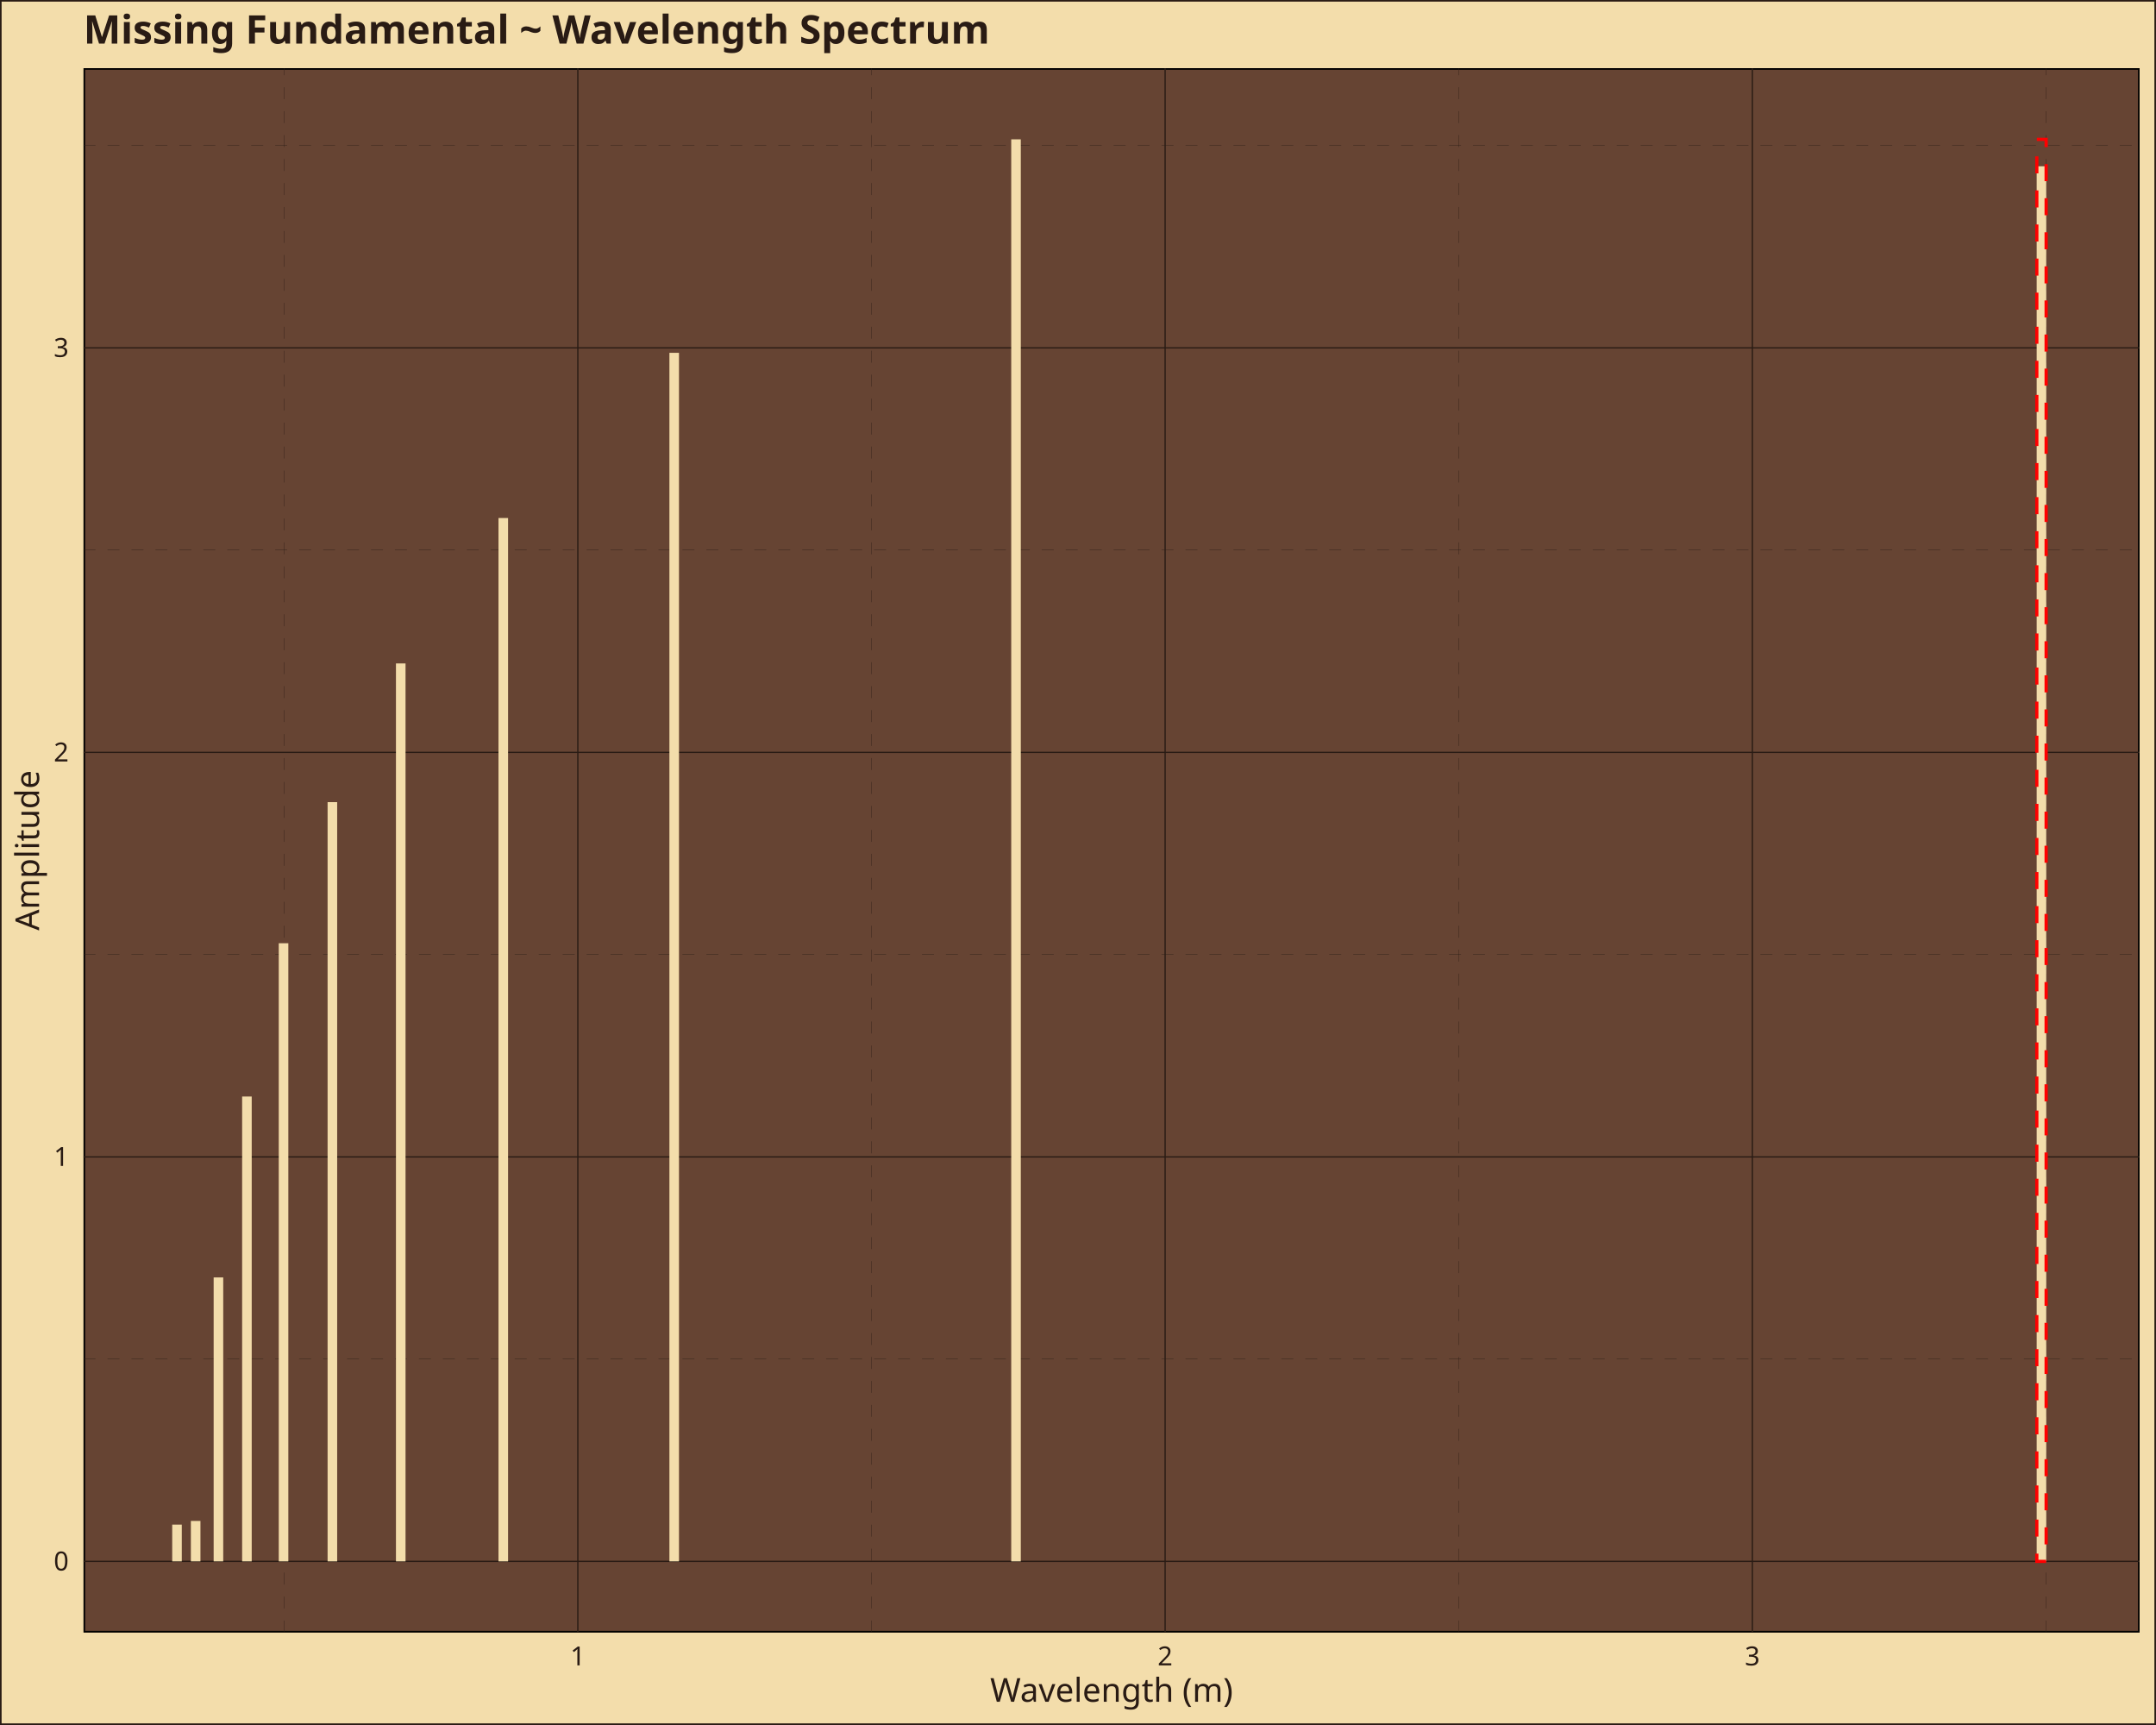
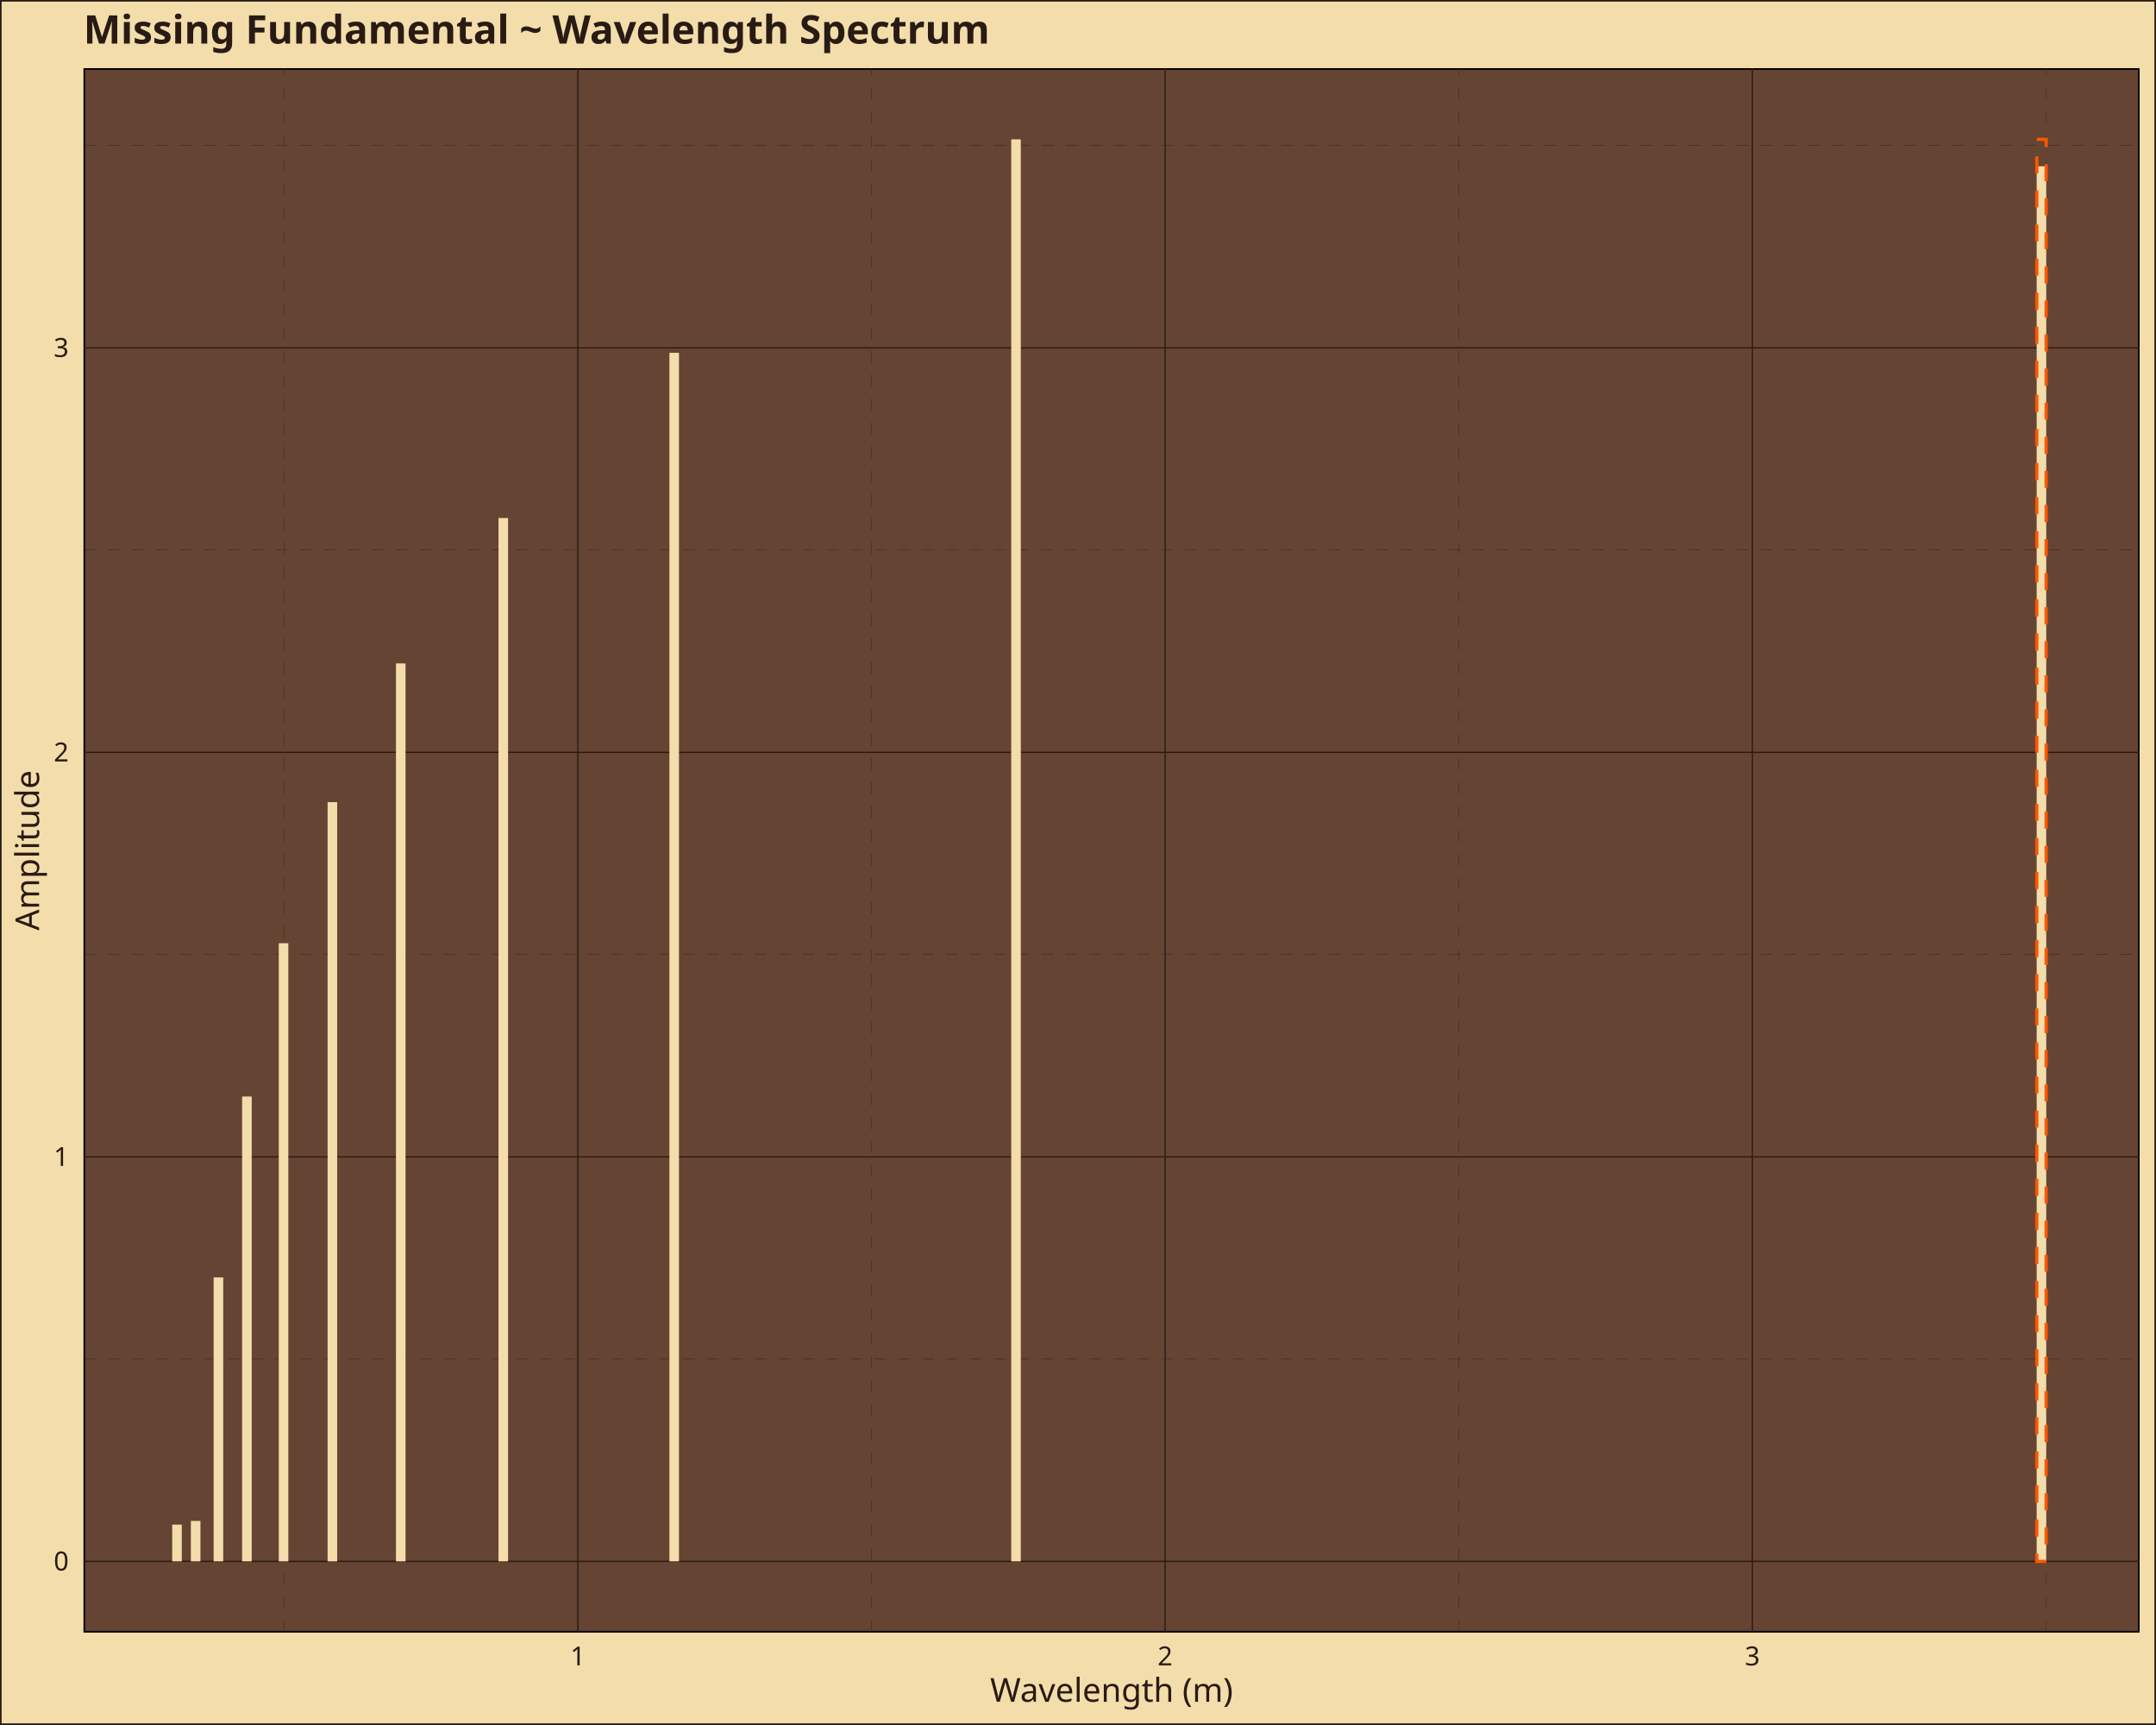
<svg xmlns="http://www.w3.org/2000/svg" class="svglite" data-engine-version="2.0" width="720.00pt" height="576.00pt" viewBox="0 0 720.00 576.00">
  <defs>
    <style type="text/css">
    .svglite line, .svglite polyline, .svglite polygon, .svglite path, .svglite rect, .svglite circle {
      fill: none;
      stroke: #000000;
      stroke-linecap: round;
      stroke-linejoin: round;
      stroke-miterlimit: 10.00;
    }
  </style>
  </defs>
  <rect width="100%" height="100%" style="stroke: none; fill: #FFFFFF;" />
  <defs>
    <clipPath id="cpMC4wMHw3MjAuMDB8MC4wMHw1NzYuMDA=">
      <rect x="0.00" y="0.00" width="720.00" height="576.00" />
    </clipPath>
  </defs>
  <g clip-path="url(#cpMC4wMHw3MjAuMDB8MC4wMHw1NzYuMDA=)">
    <rect x="0.00" y="0.00" width="720.00" height="576.00" style="stroke-width: 1.07; stroke: #291B14; fill: #F3DDAB;" />
  </g>
  <defs>
    <clipPath id="cpMjcuOTB8NzE0LjUyfDIyLjc4fDU0NS4xMQ==">
      <rect x="27.90" y="22.78" width="686.62" height="522.33" />
    </clipPath>
  </defs>
  <g clip-path="url(#cpMjcuOTB8NzE0LjUyfDIyLjc4fDU0NS4xMQ==)">
    <rect x="27.90" y="22.78" width="686.62" height="522.33" style="stroke-width: 1.07; fill: #664433;" />
    <polyline points="27.90,453.83 714.52,453.83 " style="stroke-width: 0.11; stroke: #291B14; stroke-dasharray: 4.00,4.00; stroke-linecap: butt;" />
    <polyline points="27.90,318.76 714.52,318.76 " style="stroke-width: 0.11; stroke: #291B14; stroke-dasharray: 4.00,4.00; stroke-linecap: butt;" />
    <polyline points="27.90,183.69 714.52,183.69 " style="stroke-width: 0.11; stroke: #291B14; stroke-dasharray: 4.00,4.00; stroke-linecap: butt;" />
    <polyline points="27.90,48.62 714.52,48.62 " style="stroke-width: 0.11; stroke: #291B14; stroke-dasharray: 4.00,4.00; stroke-linecap: butt;" />
    <polyline points="94.91,545.11 94.91,22.78 " style="stroke-width: 0.11; stroke: #291B14; stroke-dasharray: 4.00,4.00; stroke-linecap: butt;" />
    <polyline points="291.03,545.11 291.03,22.78 " style="stroke-width: 0.11; stroke: #291B14; stroke-dasharray: 4.00,4.00; stroke-linecap: butt;" />
    <polyline points="487.15,545.11 487.15,22.78 " style="stroke-width: 0.11; stroke: #291B14; stroke-dasharray: 4.00,4.00; stroke-linecap: butt;" />
    <polyline points="683.27,545.11 683.27,22.78 " style="stroke-width: 0.11; stroke: #291B14; stroke-dasharray: 4.00,4.00; stroke-linecap: butt;" />
    <polyline points="27.90,521.37 714.52,521.37 " style="stroke-width: 0.43; stroke: #291B14; stroke-linecap: butt;" />
    <polyline points="27.90,386.30 714.52,386.30 " style="stroke-width: 0.43; stroke: #291B14; stroke-linecap: butt;" />
    <polyline points="27.90,251.23 714.52,251.23 " style="stroke-width: 0.43; stroke: #291B14; stroke-linecap: butt;" />
    <polyline points="27.90,116.16 714.52,116.16 " style="stroke-width: 0.43; stroke: #291B14; stroke-linecap: butt;" />
    <polyline points="192.97,545.11 192.97,22.78 " style="stroke-width: 0.43; stroke: #291B14; stroke-linecap: butt;" />
    <polyline points="389.09,545.11 389.09,22.78 " style="stroke-width: 0.43; stroke: #291B14; stroke-linecap: butt;" />
    <polyline points="585.21,545.11 585.21,22.78 " style="stroke-width: 0.43; stroke: #291B14; stroke-linecap: butt;" />
    <line x1="59.11" y1="509.09" x2="59.11" y2="521.37" style="stroke-width: 3.20; stroke: #F3DDAB; stroke-linecap: butt;" />
    <line x1="65.34" y1="507.86" x2="65.34" y2="521.37" style="stroke-width: 3.20; stroke: #F3DDAB; stroke-linecap: butt;" />
    <line x1="72.95" y1="426.55" x2="72.95" y2="521.37" style="stroke-width: 3.20; stroke: #F3DDAB; stroke-linecap: butt;" />
    <line x1="82.46" y1="366.14" x2="82.46" y2="521.37" style="stroke-width: 3.20; stroke: #F3DDAB; stroke-linecap: butt;" />
    <line x1="94.69" y1="314.95" x2="94.69" y2="521.37" style="stroke-width: 3.20; stroke: #F3DDAB; stroke-linecap: butt;" />
    <line x1="111.00" y1="267.84" x2="111.00" y2="521.37" style="stroke-width: 3.20; stroke: #F3DDAB; stroke-linecap: butt;" />
    <line x1="133.83" y1="221.53" x2="133.83" y2="521.37" style="stroke-width: 3.20; stroke: #F3DDAB; stroke-linecap: butt;" />
    <line x1="168.07" y1="172.97" x2="168.07" y2="521.37" style="stroke-width: 3.20; stroke: #F3DDAB; stroke-linecap: butt;" />
    <line x1="225.15" y1="117.81" x2="225.15" y2="521.37" style="stroke-width: 3.20; stroke: #F3DDAB; stroke-linecap: butt;" />
    <line x1="339.30" y1="46.53" x2="339.30" y2="521.37" style="stroke-width: 3.20; stroke: #F3DDAB; stroke-linecap: butt;" />
    <line x1="681.75" y1="55.53" x2="681.75" y2="521.37" style="stroke-width: 3.20; stroke: #F3DDAB; stroke-linecap: butt;" />
-     <rect x="680.20" y="46.53" width="3.11" height="474.84" style="stroke-width: 1.07; stroke: #FF0000; stroke-dasharray: 5.69,5.69; stroke-linecap: butt; stroke-linejoin: miter;" />
+     <rect x="680.20" y="46.53" width="3.11" height="474.84" style="stroke-width: 1.07; stroke: #FF5500; stroke-dasharray: 5.69,5.69; stroke-linecap: butt; stroke-linejoin: miter;" />
  </g>
  <g clip-path="url(#cpMC4wMHw3MjAuMDB8MC4wMHw1NzYuMDA=)">
    <text x="22.97" y="524.40" text-anchor="end" style="font-size: 8.80px; fill: #291B14; font-family: sans;" textLength="4.89px" lengthAdjust="spacingAndGlyphs">0</text>
    <text x="22.97" y="389.33" text-anchor="end" style="font-size: 8.80px; fill: #291B14; font-family: sans;" textLength="4.89px" lengthAdjust="spacingAndGlyphs">1</text>
    <text x="22.97" y="254.26" text-anchor="end" style="font-size: 8.80px; fill: #291B14; font-family: sans;" textLength="4.89px" lengthAdjust="spacingAndGlyphs">2</text>
    <text x="22.97" y="119.18" text-anchor="end" style="font-size: 8.80px; fill: #291B14; font-family: sans;" textLength="4.89px" lengthAdjust="spacingAndGlyphs">3</text>
    <text x="192.97" y="556.10" text-anchor="middle" style="font-size: 8.80px; fill: #291B14; font-family: sans;" textLength="4.89px" lengthAdjust="spacingAndGlyphs">1</text>
    <text x="389.09" y="556.10" text-anchor="middle" style="font-size: 8.80px; fill: #291B14; font-family: sans;" textLength="4.89px" lengthAdjust="spacingAndGlyphs">2</text>
    <text x="585.21" y="556.10" text-anchor="middle" style="font-size: 8.80px; fill: #291B14; font-family: sans;" textLength="4.89px" lengthAdjust="spacingAndGlyphs">3</text>
    <text x="371.21" y="568.24" text-anchor="middle" style="font-size: 11.00px; fill: #291B14; font-family: sans;" textLength="77.64px" lengthAdjust="spacingAndGlyphs">Wavelength (m)</text>
    <text transform="translate(13.05,283.95) rotate(-90)" text-anchor="middle" style="font-size: 11.00px; fill: #291B14; font-family: sans;" textLength="48.92px" lengthAdjust="spacingAndGlyphs">Amplitude</text>
    <text x="27.90" y="14.56" style="font-size: 13.20px; font-weight: bold; fill: #291B14; font-family: sans;" textLength="270.40px" lengthAdjust="spacingAndGlyphs">Missing Fundamental ~ Wavelength Spectrum</text>
  </g>
</svg>
